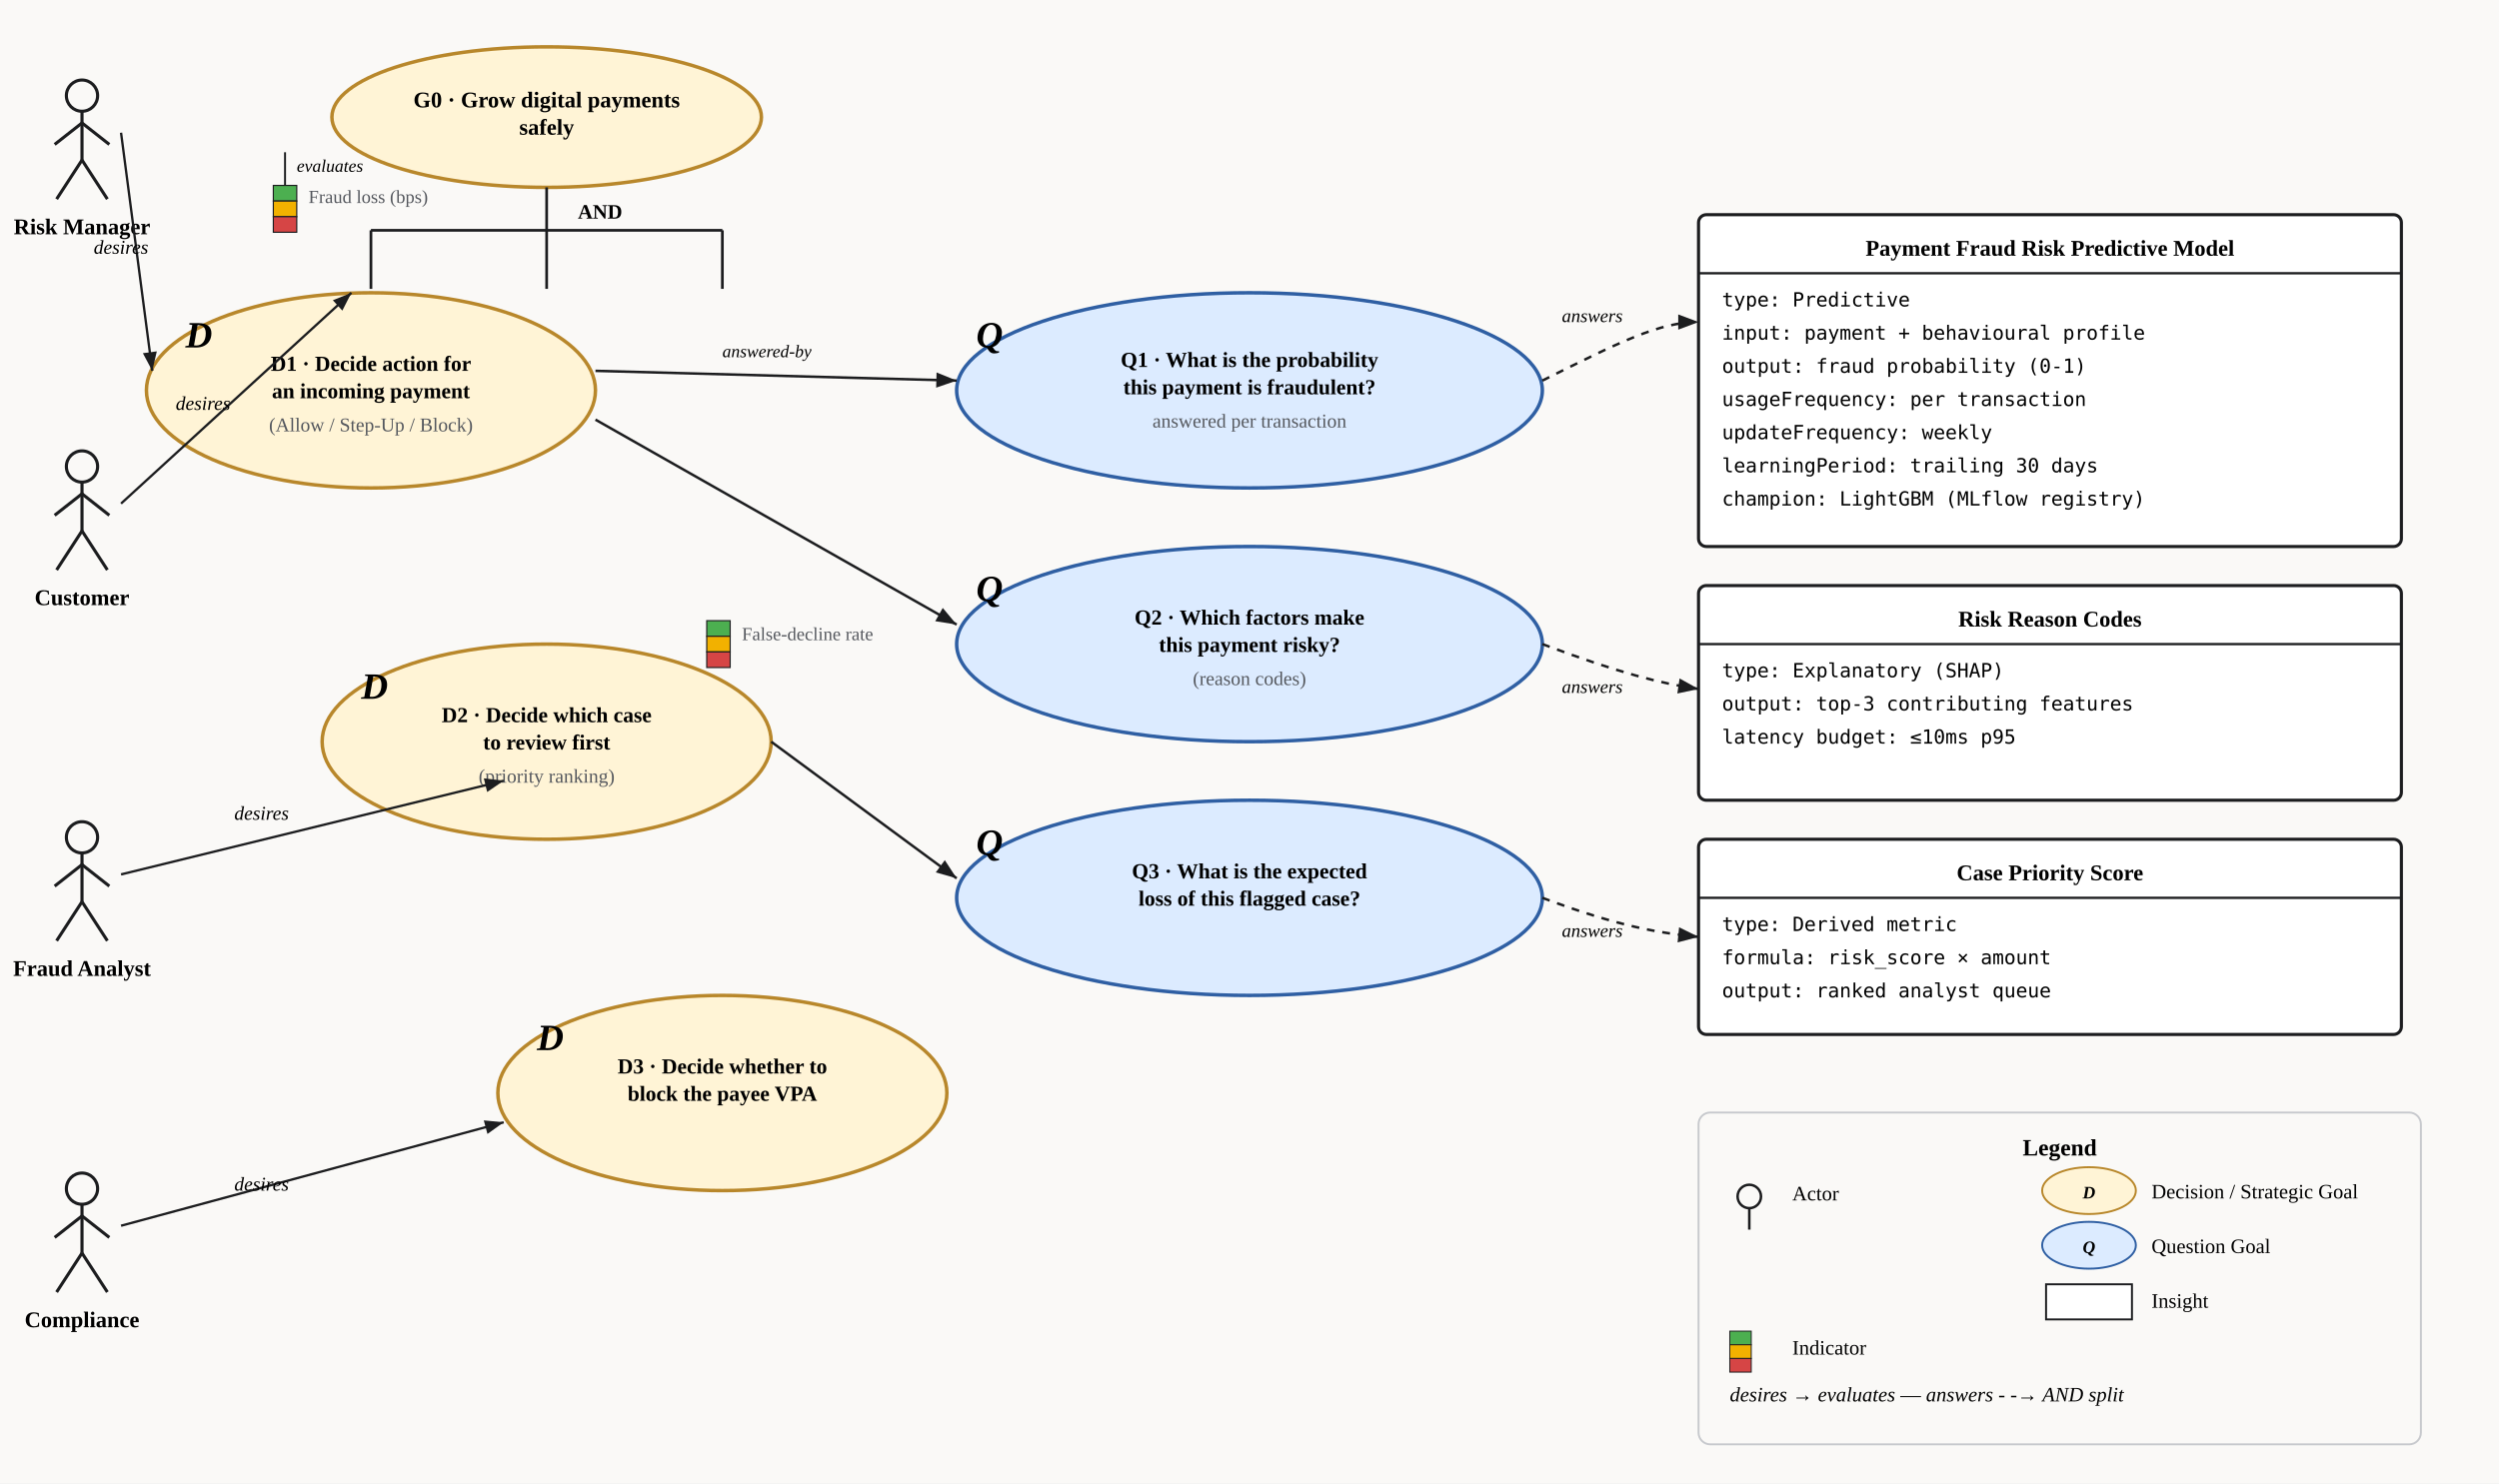
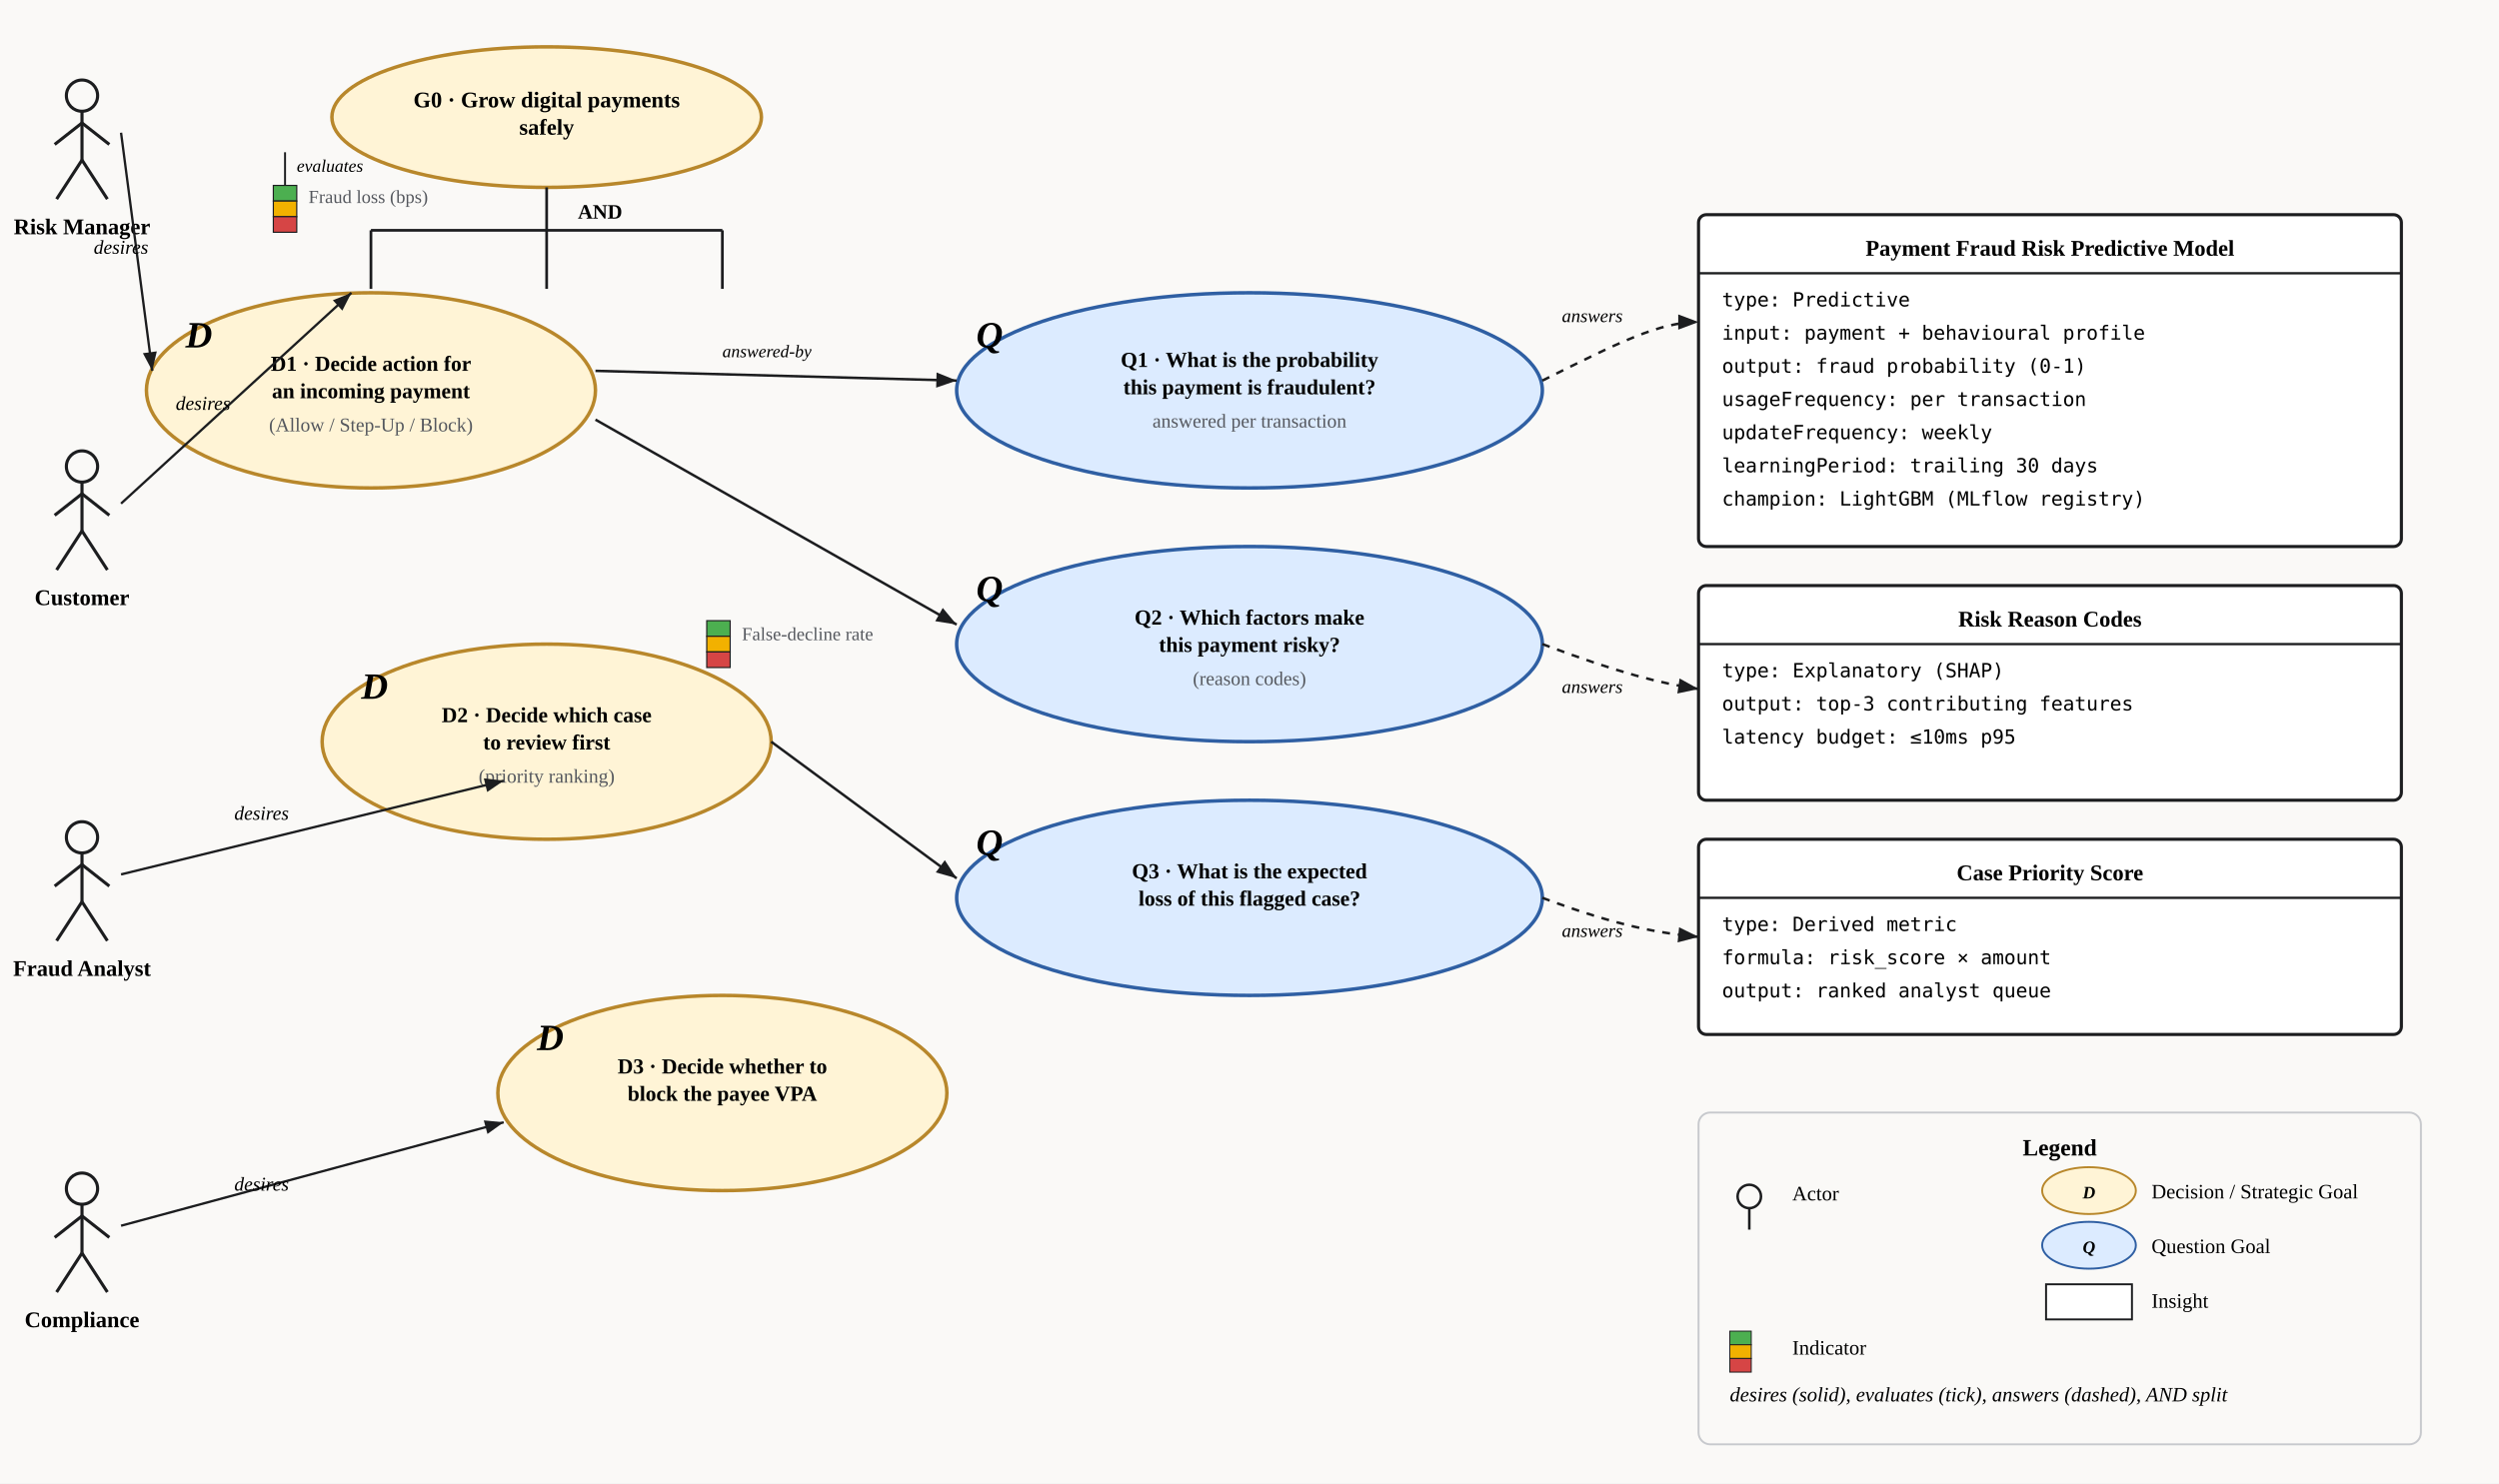
<svg xmlns="http://www.w3.org/2000/svg" font-family="Source Sans 3, Helvetica, Arial, sans-serif" viewBox="0 0 1280 760" role="img" aria-label="Business View: four actors desire goals; a strategic goal breaks into three decision goals under AND; each decision goal is answered by a question goal; each question is answered by an insight.">
  <rect width="1280" height="760" fill="#faf9f7" />
  <defs>
    <marker id="arrSolid" markerWidth="9" markerHeight="9" refX="8" refY="3" orient="auto">
      <path d="M0,0 L0,6 L8,3 z" fill="#1c1d1f" />
    </marker>
    <marker id="arrDash" markerWidth="9" markerHeight="9" refX="8" refY="3" orient="auto">
      <path d="M0,0 L0,6 L8,3 z" fill="#1c1d1f" />
    </marker>
  </defs>
  <g font-size="11.5" font-weight="600">
    <g transform="translate(26,40)">
      <circle cx="16" cy="9" r="8" fill="none" stroke="#1c1d1f" stroke-width="1.6" />
      <line x1="16" y1="17" x2="16" y2="42" stroke="#1c1d1f" stroke-width="1.6" />
      <line x1="16" y1="23" x2="2" y2="34" stroke="#1c1d1f" stroke-width="1.6" />
      <line x1="16" y1="23" x2="30" y2="34" stroke="#1c1d1f" stroke-width="1.6" />
      <line x1="16" y1="42" x2="3" y2="62" stroke="#1c1d1f" stroke-width="1.6" />
      <line x1="16" y1="42" x2="29" y2="62" stroke="#1c1d1f" stroke-width="1.6" />
      <text x="16" y="80" text-anchor="middle">Risk Manager</text>
    </g>
    <g transform="translate(26,230)">
      <circle cx="16" cy="9" r="8" fill="none" stroke="#1c1d1f" stroke-width="1.6" />
      <line x1="16" y1="17" x2="16" y2="42" stroke="#1c1d1f" stroke-width="1.6" />
      <line x1="16" y1="23" x2="2" y2="34" stroke="#1c1d1f" stroke-width="1.6" />
      <line x1="16" y1="23" x2="30" y2="34" stroke="#1c1d1f" stroke-width="1.6" />
      <line x1="16" y1="42" x2="3" y2="62" stroke="#1c1d1f" stroke-width="1.6" />
      <line x1="16" y1="42" x2="29" y2="62" stroke="#1c1d1f" stroke-width="1.6" />
      <text x="16" y="80" text-anchor="middle">Customer</text>
    </g>
    <g transform="translate(26,420)">
      <circle cx="16" cy="9" r="8" fill="none" stroke="#1c1d1f" stroke-width="1.6" />
      <line x1="16" y1="17" x2="16" y2="42" stroke="#1c1d1f" stroke-width="1.6" />
      <line x1="16" y1="23" x2="2" y2="34" stroke="#1c1d1f" stroke-width="1.6" />
      <line x1="16" y1="23" x2="30" y2="34" stroke="#1c1d1f" stroke-width="1.6" />
      <line x1="16" y1="42" x2="3" y2="62" stroke="#1c1d1f" stroke-width="1.6" />
      <line x1="16" y1="42" x2="29" y2="62" stroke="#1c1d1f" stroke-width="1.6" />
      <text x="16" y="80" text-anchor="middle">Fraud Analyst</text>
    </g>
    <g transform="translate(26,600)">
      <circle cx="16" cy="9" r="8" fill="none" stroke="#1c1d1f" stroke-width="1.6" />
      <line x1="16" y1="17" x2="16" y2="42" stroke="#1c1d1f" stroke-width="1.6" />
      <line x1="16" y1="23" x2="2" y2="34" stroke="#1c1d1f" stroke-width="1.6" />
      <line x1="16" y1="23" x2="30" y2="34" stroke="#1c1d1f" stroke-width="1.6" />
      <line x1="16" y1="42" x2="3" y2="62" stroke="#1c1d1f" stroke-width="1.6" />
      <line x1="16" y1="42" x2="29" y2="62" stroke="#1c1d1f" stroke-width="1.6" />
      <text x="16" y="80" text-anchor="middle">Compliance</text>
    </g>
  </g>
  <ellipse cx="280" cy="60" rx="110" ry="36" fill="#fff4d6" stroke="#b8872b" stroke-width="1.8" />
  <text x="280" y="55" text-anchor="middle" font-size="11.5" font-weight="700">G0 · Grow digital payments</text>
  <text x="280" y="69" text-anchor="middle" font-size="11.5" font-weight="700">safely</text>
  <line x1="280" y1="96" x2="280" y2="118" stroke="#1c1d1f" stroke-width="1.4" />
  <text x="296" y="112" font-size="10.5" font-weight="700">AND</text>
  <line x1="190" y1="118" x2="370" y2="118" stroke="#1c1d1f" stroke-width="1.4" />
  <line x1="190" y1="118" x2="190" y2="148" stroke="#1c1d1f" stroke-width="1.4" />
  <line x1="280" y1="118" x2="280" y2="148" stroke="#1c1d1f" stroke-width="1.4" />
  <line x1="370" y1="118" x2="370" y2="148" stroke="#1c1d1f" stroke-width="1.4" />
  <ellipse cx="190" cy="200" rx="115" ry="50" fill="#fff4d6" stroke="#b8872b" stroke-width="1.8" />
  <text x="95" y="178" font-size="19" font-weight="700" font-style="italic">D</text>
  <text x="190" y="190" text-anchor="middle" font-size="11" font-weight="700">D1 · Decide action for</text>
  <text x="190" y="204" text-anchor="middle" font-size="11" font-weight="700">an incoming payment</text>
  <text x="190" y="221" text-anchor="middle" font-size="10" fill="#55585e">(Allow / Step-Up / Block)</text>
  <ellipse cx="280" cy="380" rx="115" ry="50" fill="#fff4d6" stroke="#b8872b" stroke-width="1.8" />
  <text x="185" y="358" font-size="19" font-weight="700" font-style="italic">D</text>
  <text x="280" y="370" text-anchor="middle" font-size="11" font-weight="700">D2 · Decide which case</text>
  <text x="280" y="384" text-anchor="middle" font-size="11" font-weight="700">to review first</text>
  <text x="280" y="401" text-anchor="middle" font-size="10" fill="#55585e">(priority ranking)</text>
  <ellipse cx="370" cy="560" rx="115" ry="50" fill="#fff4d6" stroke="#b8872b" stroke-width="1.8" />
  <text x="275" y="538" font-size="19" font-weight="700" font-style="italic">D</text>
  <text x="370" y="550" text-anchor="middle" font-size="11" font-weight="700">D3 · Decide whether to</text>
  <text x="370" y="564" text-anchor="middle" font-size="11" font-weight="700">block the payee VPA</text>
  <line x1="62" y1="68" x2="78" y2="190" stroke="#1c1d1f" stroke-width="1.2" marker-end="url(#arrSolid)" />
  <text x="48" y="130" font-size="10" font-style="italic">desires</text>
  <line x1="62" y1="258" x2="180" y2="150" stroke="#1c1d1f" stroke-width="1.2" marker-end="url(#arrSolid)" />
  <text x="90" y="210" font-size="10" font-style="italic">desires</text>
  <line x1="62" y1="448" x2="258" y2="400" stroke="#1c1d1f" stroke-width="1.2" marker-end="url(#arrSolid)" />
  <text x="120" y="420" font-size="10" font-style="italic">desires</text>
  <line x1="62" y1="628" x2="258" y2="575" stroke="#1c1d1f" stroke-width="1.2" marker-end="url(#arrSolid)" />
  <text x="120" y="610" font-size="10" font-style="italic">desires</text>
  <g transform="translate(140,95)">
    <rect width="12" height="8" fill="#4CAF50" stroke="#1c1d1f" stroke-width="0.6" />
    <rect y="8" width="12" height="8" fill="#F2B100" stroke="#1c1d1f" stroke-width="0.6" />
    <rect y="16" width="12" height="8" fill="#D64545" stroke="#1c1d1f" stroke-width="0.6" />
  </g>
  <text x="158" y="104" font-size="9.5" fill="#55585e">Fraud loss (bps)</text>
  <line x1="146" y1="95" x2="146" y2="78" stroke="#1c1d1f" stroke-width="1" />
  <text x="152" y="88" font-size="9" font-style="italic">evaluates</text>
  <g transform="translate(362,318)">
    <rect width="12" height="8" fill="#4CAF50" stroke="#1c1d1f" stroke-width="0.6" />
    <rect y="8" width="12" height="8" fill="#F2B100" stroke="#1c1d1f" stroke-width="0.6" />
    <rect y="16" width="12" height="8" fill="#D64545" stroke="#1c1d1f" stroke-width="0.6" />
  </g>
  <text x="380" y="328" font-size="9.5" fill="#55585e">False-decline rate</text>
  <ellipse cx="640" cy="200" rx="150" ry="50" fill="#dcebff" stroke="#2f5fa3" stroke-width="1.8" />
  <text x="500" y="178" font-size="19" font-weight="700" font-style="italic">Q</text>
  <text x="640" y="188" text-anchor="middle" font-size="11" font-weight="700">Q1 · What is the probability</text>
  <text x="640" y="202" text-anchor="middle" font-size="11" font-weight="700">this payment is fraudulent?</text>
  <text x="640" y="219" text-anchor="middle" font-size="10" fill="#55585e">answered per transaction</text>
  <ellipse cx="640" cy="330" rx="150" ry="50" fill="#dcebff" stroke="#2f5fa3" stroke-width="1.8" />
  <text x="500" y="308" font-size="19" font-weight="700" font-style="italic">Q</text>
  <text x="640" y="320" text-anchor="middle" font-size="11" font-weight="700">Q2 · Which factors make</text>
  <text x="640" y="334" text-anchor="middle" font-size="11" font-weight="700">this payment risky?</text>
  <text x="640" y="351" text-anchor="middle" font-size="10" fill="#55585e">(reason codes)</text>
  <ellipse cx="640" cy="460" rx="150" ry="50" fill="#dcebff" stroke="#2f5fa3" stroke-width="1.8" />
  <text x="500" y="438" font-size="19" font-weight="700" font-style="italic">Q</text>
  <text x="640" y="450" text-anchor="middle" font-size="11" font-weight="700">Q3 · What is the expected</text>
  <text x="640" y="464" text-anchor="middle" font-size="11" font-weight="700">loss of this flagged case?</text>
  <line x1="305" y1="190" x2="490" y2="195" stroke="#1c1d1f" stroke-width="1.3" marker-end="url(#arrSolid)" />
  <text x="370" y="183" font-size="9" font-style="italic">answered-by</text>
  <line x1="305" y1="215" x2="490" y2="320" stroke="#1c1d1f" stroke-width="1.3" marker-end="url(#arrSolid)" />
  <line x1="395" y1="380" x2="490" y2="450" stroke="#1c1d1f" stroke-width="1.3" marker-end="url(#arrSolid)" />
  <rect x="870" y="110" width="360" height="170" rx="4" fill="#ffffff" stroke="#1c1d1f" stroke-width="1.6" />
  <line x1="870" y1="140" x2="1230" y2="140" stroke="#1c1d1f" stroke-width="1.2" />
  <text x="1050" y="131" text-anchor="middle" font-size="11.5" font-weight="700">Payment Fraud Risk Predictive Model</text>
  <g font-size="10" font-family="JetBrains Mono, monospace">
    <text x="882" y="157">type: Predictive</text>
    <text x="882" y="174">input: payment + behavioural profile</text>
    <text x="882" y="191">output: fraud probability (0-1)</text>
    <text x="882" y="208">usageFrequency: per transaction</text>
    <text x="882" y="225">updateFrequency: weekly</text>
    <text x="882" y="242">learningPeriod: trailing 30 days</text>
    <text x="882" y="259">champion: LightGBM (MLflow registry)</text>
  </g>
  <rect x="870" y="300" width="360" height="110" rx="4" fill="#ffffff" stroke="#1c1d1f" stroke-width="1.6" />
  <line x1="870" y1="330" x2="1230" y2="330" stroke="#1c1d1f" stroke-width="1.2" />
  <text x="1050" y="321" text-anchor="middle" font-size="11.5" font-weight="700">Risk Reason Codes</text>
  <g font-size="10" font-family="JetBrains Mono, monospace">
    <text x="882" y="347">type: Explanatory (SHAP)</text>
    <text x="882" y="364">output: top-3 contributing features</text>
    <text x="882" y="381">latency budget: ≤10ms p95</text>
  </g>
  <rect x="870" y="430" width="360" height="100" rx="4" fill="#ffffff" stroke="#1c1d1f" stroke-width="1.6" />
  <line x1="870" y1="460" x2="1230" y2="460" stroke="#1c1d1f" stroke-width="1.2" />
  <text x="1050" y="451" text-anchor="middle" font-size="11.5" font-weight="700">Case Priority Score</text>
  <g font-size="10" font-family="JetBrains Mono, monospace">
    <text x="882" y="477">type: Derived metric</text>
    <text x="882" y="494">formula: risk_score × amount</text>
    <text x="882" y="511">output: ranked analyst queue</text>
  </g>
  <path d="M790,195 C830,175 850,165 870,165" fill="none" stroke="#1c1d1f" stroke-width="1.3" stroke-dasharray="4,4" marker-end="url(#arrDash)" />
  <text x="800" y="165" font-size="9.5" font-style="italic">answers</text>
  <path d="M790,330 C830,345 850,350 870,353" fill="none" stroke="#1c1d1f" stroke-width="1.3" stroke-dasharray="4,4" marker-end="url(#arrDash)" />
  <text x="800" y="355" font-size="9.5" font-style="italic">answers</text>
  <path d="M790,460 C830,475 850,478 870,480" fill="none" stroke="#1c1d1f" stroke-width="1.3" stroke-dasharray="4,4" marker-end="url(#arrDash)" />
  <text x="800" y="480" font-size="9.5" font-style="italic">answers</text>
  <g transform="translate(870,570)" font-size="10.5">
    <rect width="370" height="170" rx="6" fill="#faf9f7" stroke="#c7c9cd" />
    <text x="185" y="22" text-anchor="middle" font-weight="700" font-size="12">Legend</text>
    <g transform="translate(16,36)">
      <circle cx="10" cy="7" r="6" fill="none" stroke="#1c1d1f" stroke-width="1.3" />
      <line x1="10" y1="13" x2="10" y2="24" stroke="#1c1d1f" stroke-width="1.3" />
    </g>
    <text x="48" y="45">Actor</text>
    <ellipse cx="200" cy="40" rx="24" ry="12" fill="#fff4d6" stroke="#b8872b" />
    <text x="200" y="44" text-anchor="middle" font-size="9" font-style="italic" font-weight="700">D</text>
    <text x="232" y="44">Decision / Strategic Goal</text>
    <ellipse cx="200" cy="68" rx="24" ry="12" fill="#dcebff" stroke="#2f5fa3" />
    <text x="200" y="72" text-anchor="middle" font-size="9" font-style="italic" font-weight="700">Q</text>
    <text x="232" y="72">Question Goal</text>
    <rect x="178" y="88" width="44" height="18" fill="#ffffff" stroke="#1c1d1f" />
    <text x="232" y="100">Insight</text>
    <g transform="translate(16,112)">
      <rect width="11" height="7" fill="#4CAF50" stroke="#1c1d1f" stroke-width="0.5" />
      <rect y="7" width="11" height="7" fill="#F2B100" stroke="#1c1d1f" stroke-width="0.5" />
      <rect y="14" width="11" height="7" fill="#D64545" stroke="#1c1d1f" stroke-width="0.5" />
    </g>
    <text x="48" y="124">Indicator</text>
-     <text x="16" y="148" font-style="italic">desires →   evaluates ―   answers - -→   AND split</text>
+     <text x="16" y="148" font-style="italic">desires (solid), evaluates (tick), answers (dashed), AND split</text>
  </g>
</svg>
